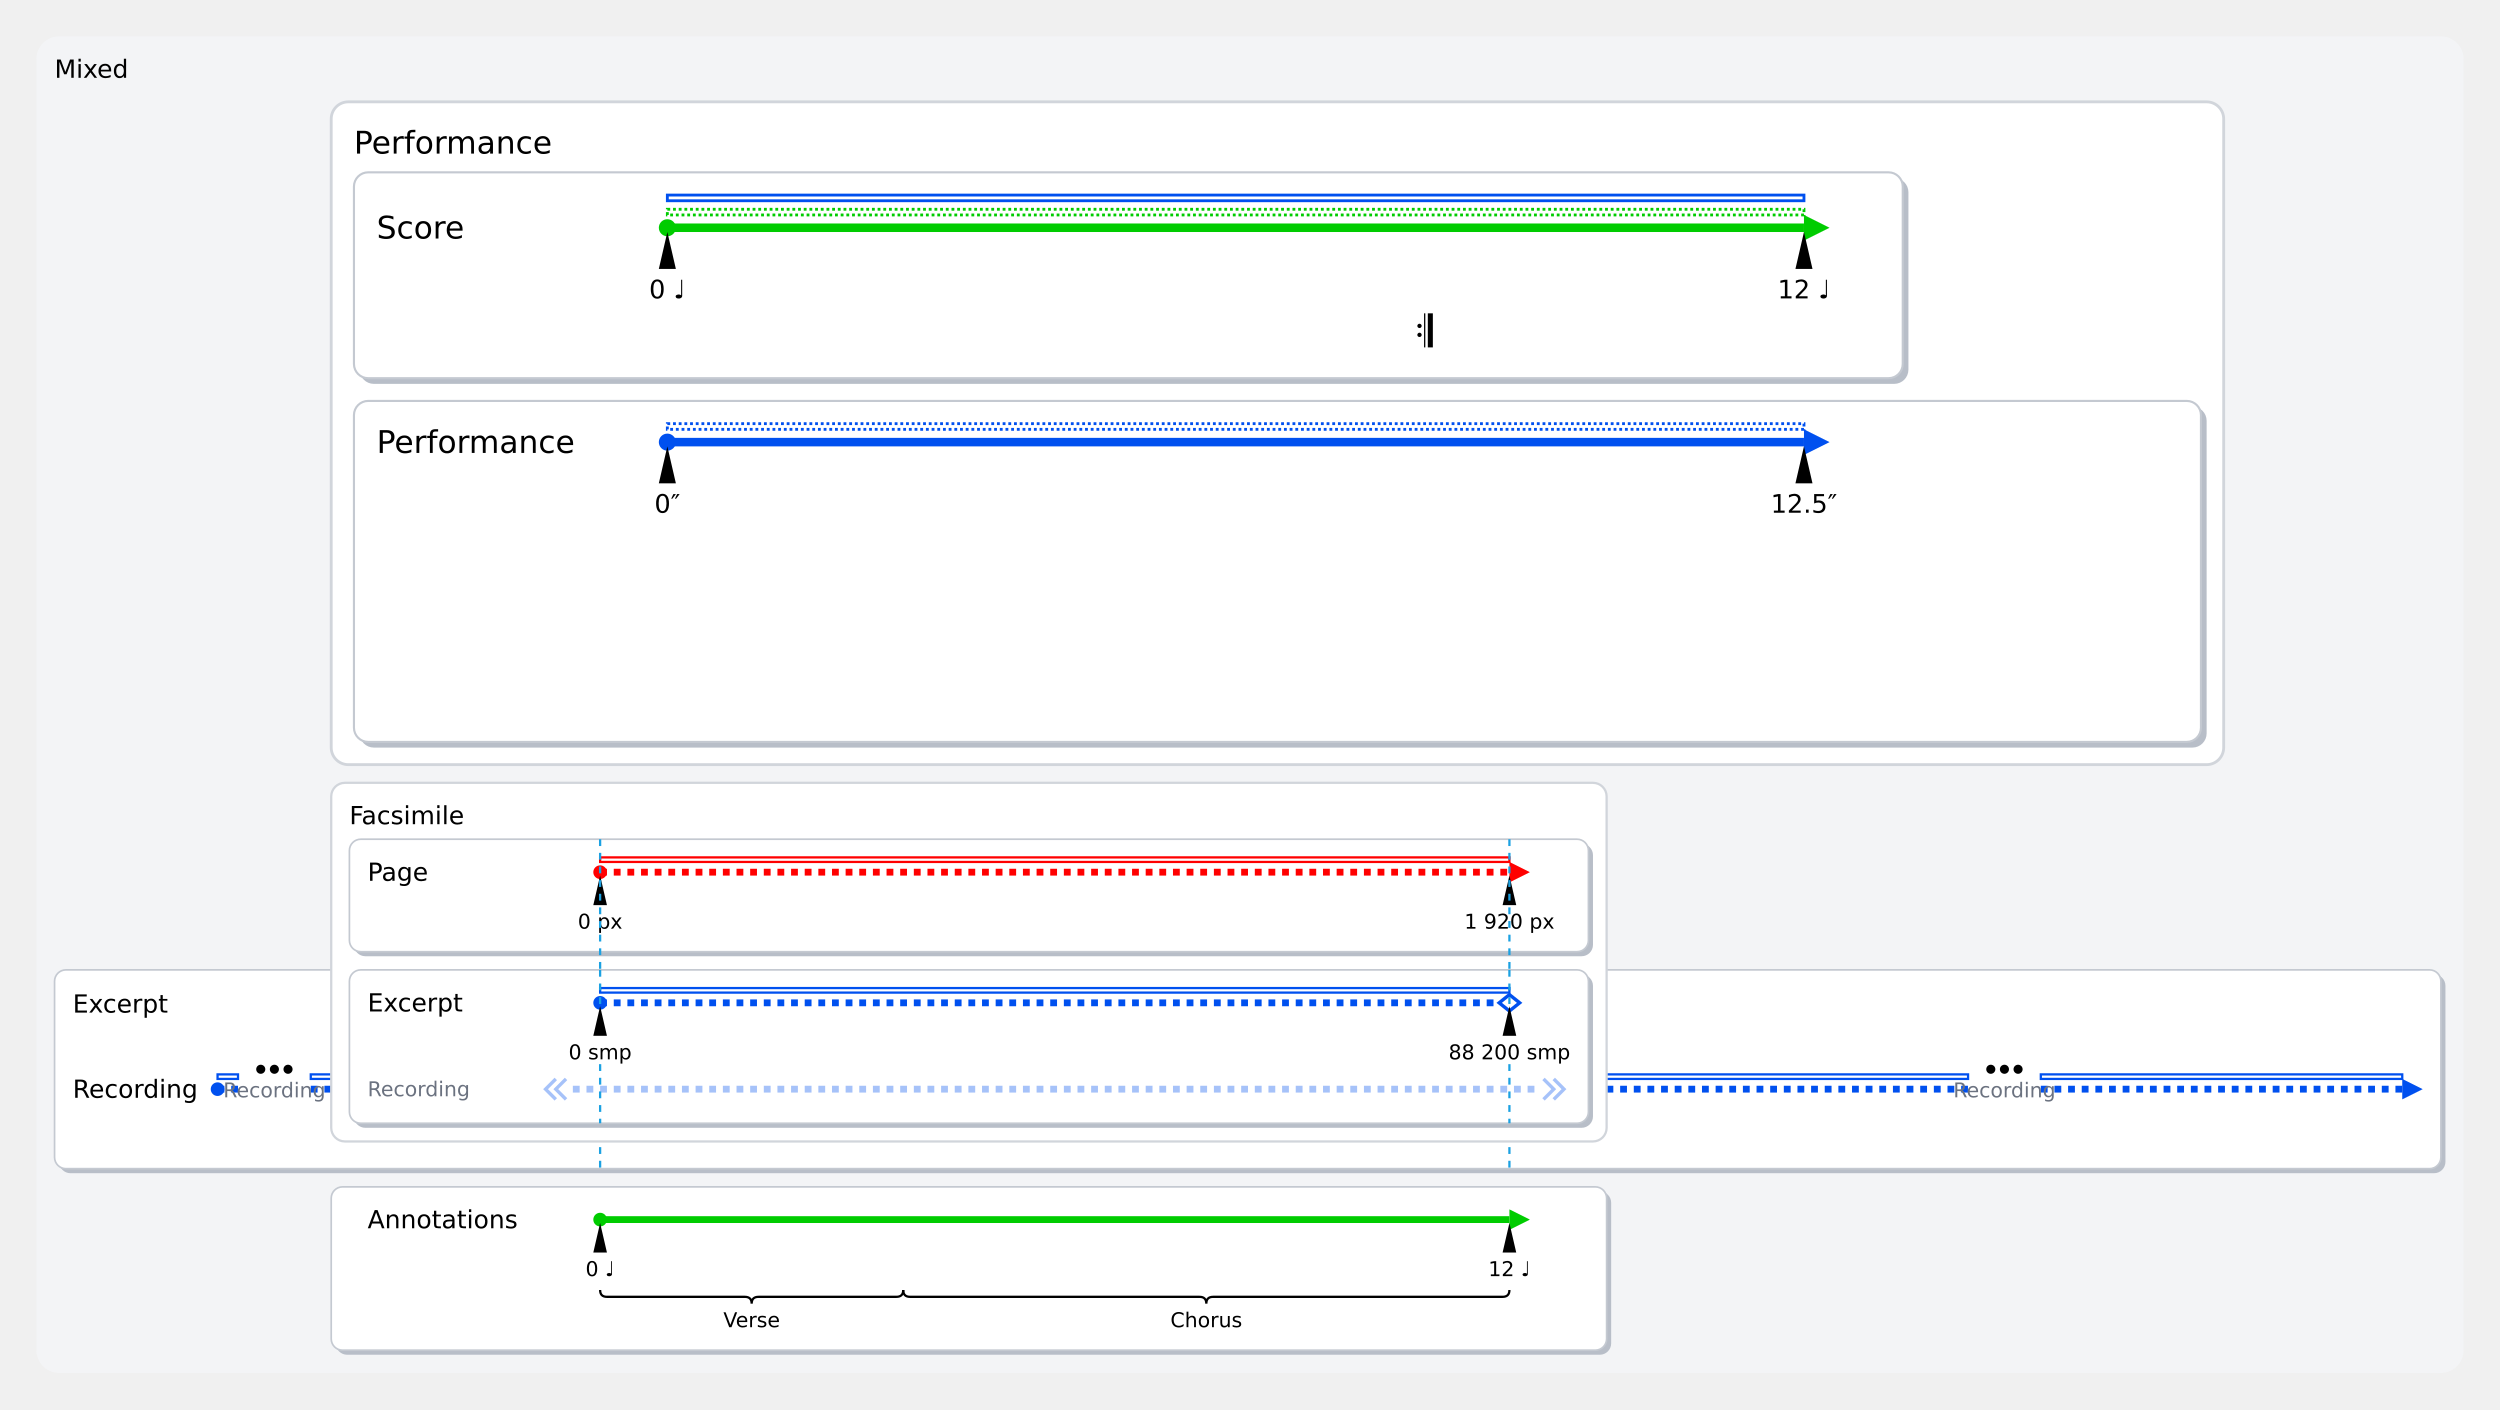
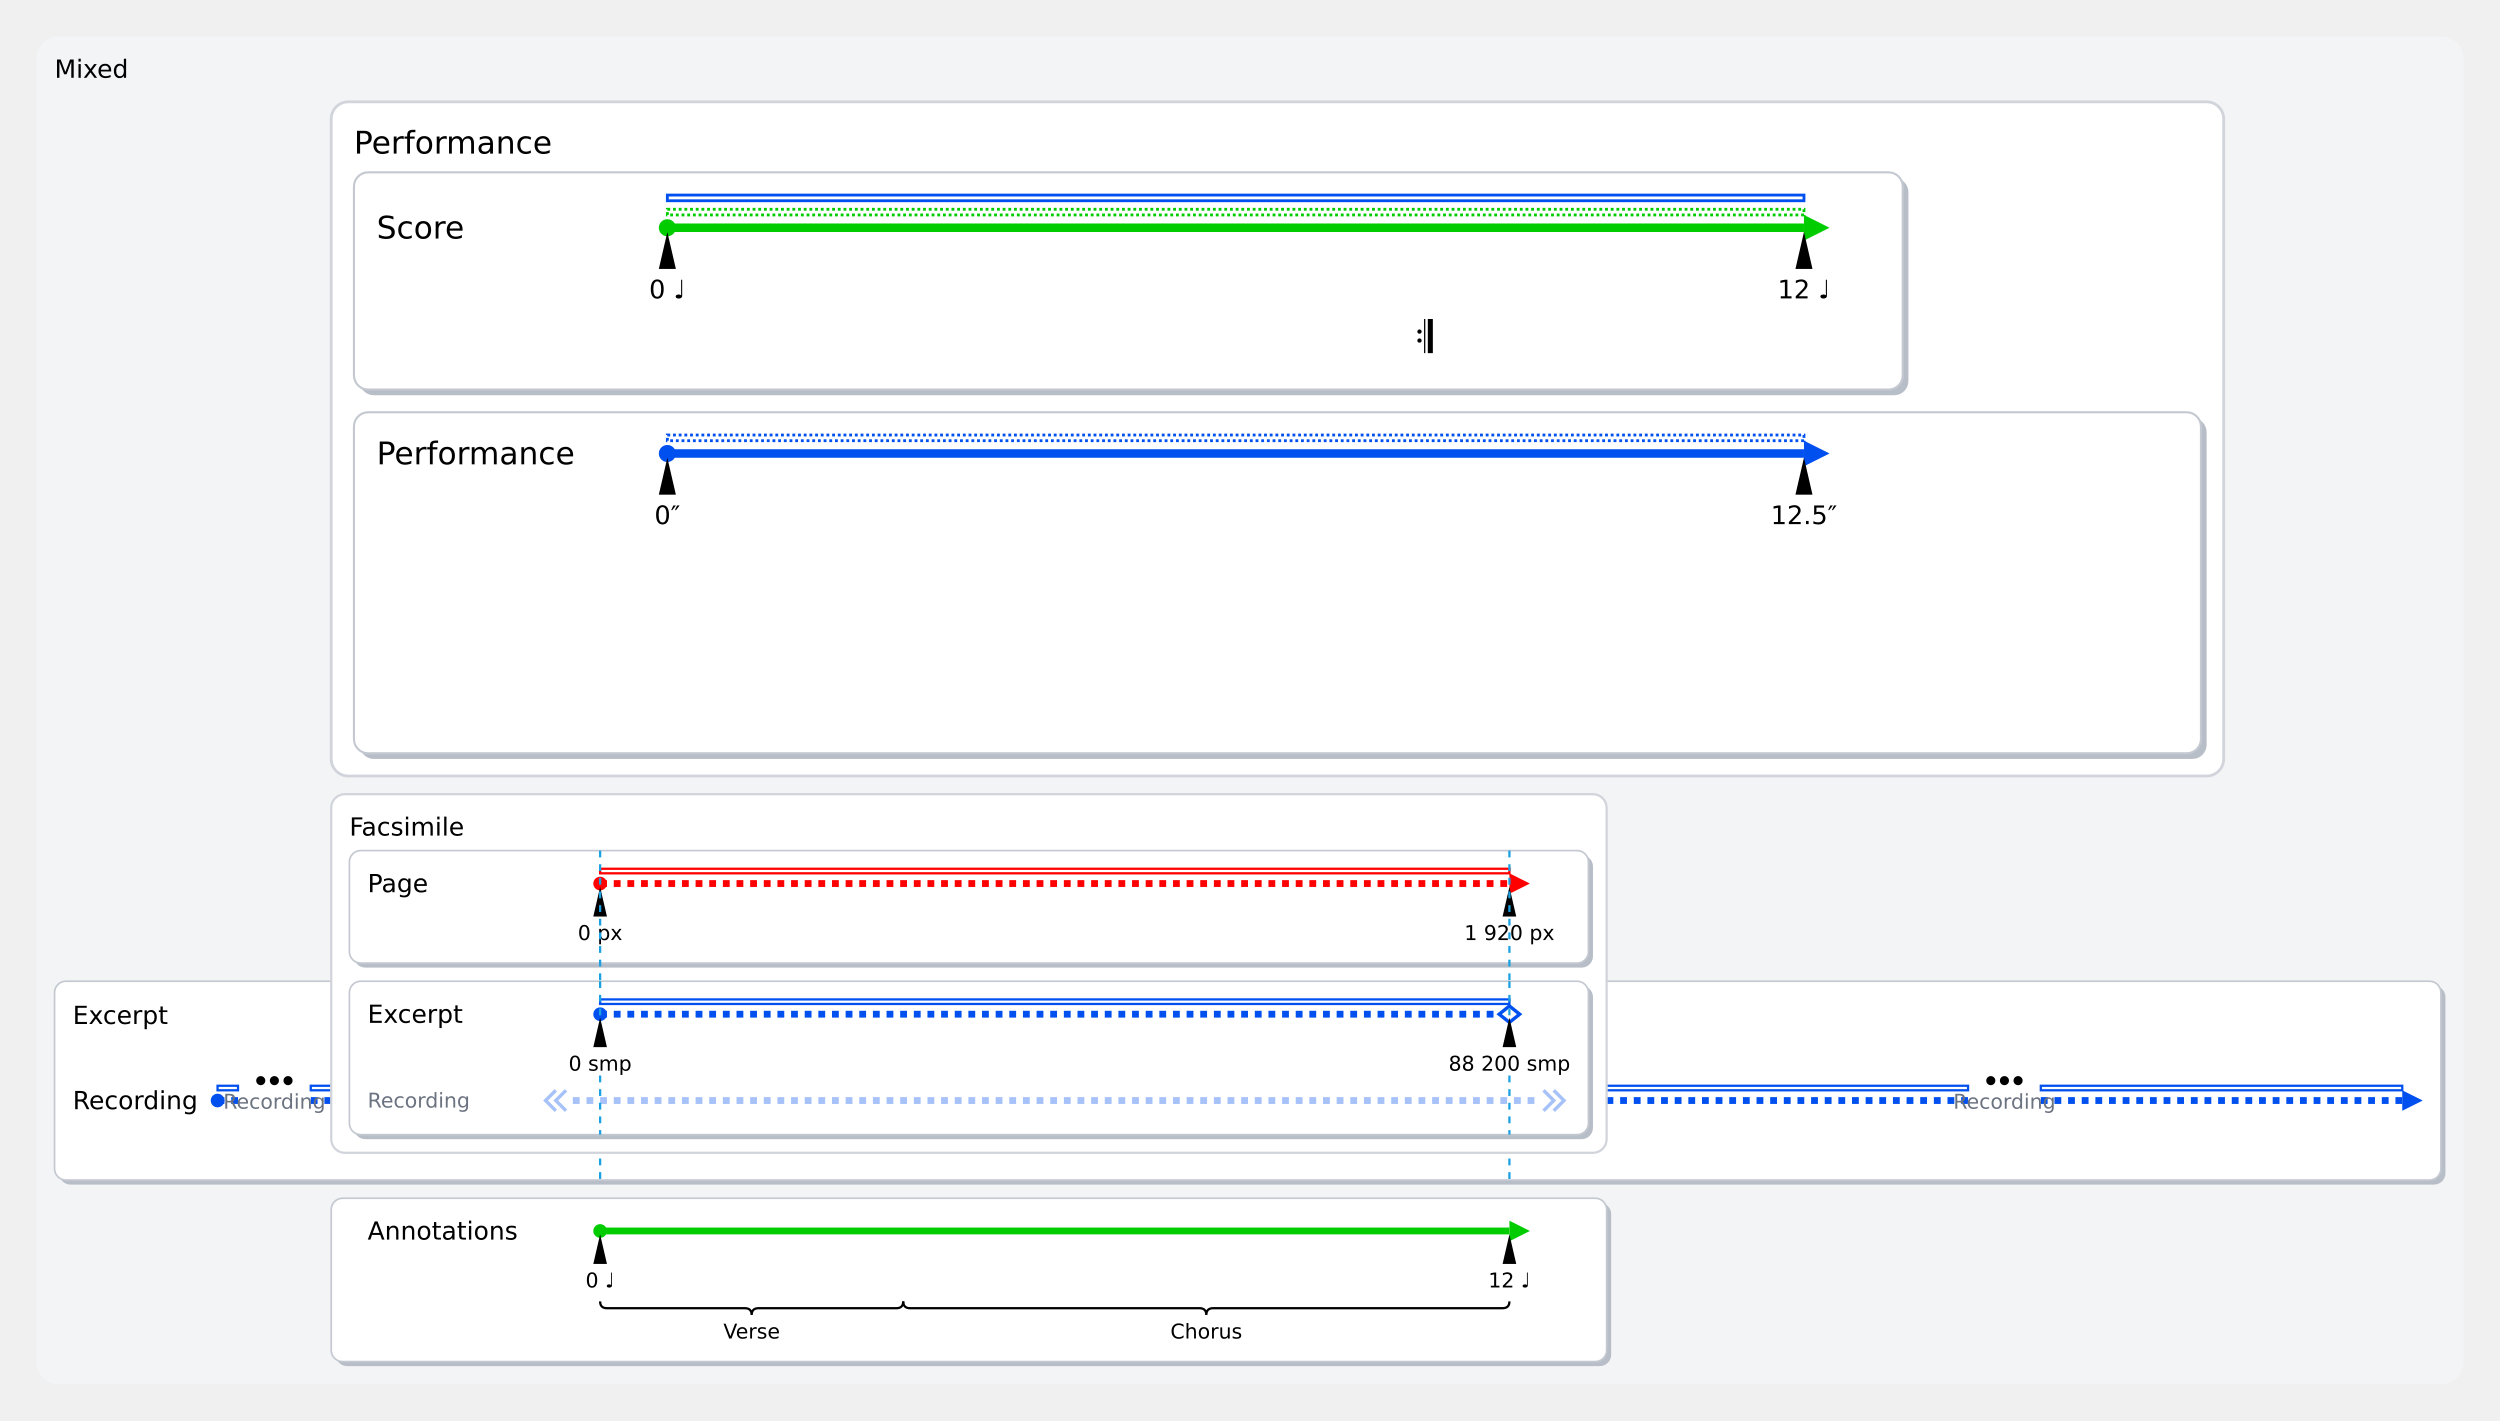
- <svg xmlns="http://www.w3.org/2000/svg" width="1099.756" height="619.957" viewBox="0 0 1099.756 619.957" font-family="DejaVu Sans, Noto Music" text-rendering="geometricPrecision" style="font-kerning:none;font-variant-ligatures:none">
+ <svg xmlns="http://www.w3.org/2000/svg" width="1099.756" height="624.957" viewBox="0 0 1099.756 624.957" font-family="DejaVu Sans, Noto Music" text-rendering="geometricPrecision" style="font-kerning:none;font-variant-ligatures:none">
  <g transform="translate(16 16)">
-     <rect x="0" y="0" width="1067.756" height="587.957" rx="10" fill="#F3F4F6" />
+     <rect x="0" y="0" width="1067.756" height="592.957" rx="10" fill="#F3F4F6" />
    <text data-part="name" x="8" y="18.21" text-anchor="start" font-size="11" fill="#000000">Mixed</text>
-     <rect data-id="recording" data-part="card" x="10" y="412.648" width="1049.756" height="87.453" rx="5" fill="#B8BEC8" />
-     <rect data-id="recording" data-part="card" x="8" y="410.648" width="1049.756" height="87.453" rx="5" fill="#FFFFFF" stroke="#C4C9D1" stroke-width="0.75" />
-     <polygon data-id="cmap_5" points="79.704,456.625 88.701,456.625 88.701,458.625 79.704,458.625" fill="none" stroke="#0050EF" stroke-width="1" />
-     <polygon data-id="cmap_5" points="120.706,456.625 849.753,456.625 849.753,458.625 120.706,458.625" fill="none" stroke="#0050EF" stroke-width="1" />
-     <polygon data-id="cmap_5" points="881.758,456.625 1040.756,456.625 1040.756,458.625 881.758,458.625" fill="none" stroke="#0050EF" stroke-width="1" />
-     <polygon data-id="cmap_6" points="247.995,419.148 647.995,419.148 647.995,421.148 247.995,421.148" fill="none" stroke="#0050EF" stroke-width="1" />
-     <line data-id="recording" x1="79.704" y1="463.125" x2="88.701" y2="463.125" stroke="#0050EF" stroke-width="3" stroke-dasharray="3 3" />
-     <line data-id="recording" x1="120.706" y1="463.125" x2="849.753" y2="463.125" stroke="#0050EF" stroke-width="3" stroke-dasharray="3 3" />
-     <line data-id="recording" x1="881.758" y1="463.125" x2="1040.756" y2="463.125" stroke="#0050EF" stroke-width="3" stroke-dasharray="3 3" />
-     <circle data-id="recording" cx="79.704" cy="463.125" r="3" fill="#0050EF" />
-     <polygon data-id="recording" points="1049.756,463.125 1040.756,458.625 1040.756,467.625" fill="#0050EF" />
-     <line data-id="excerpt" x1="247.995" y1="425.648" x2="643.495" y2="425.648" stroke="#0050EF" stroke-width="3" stroke-dasharray="3 3" />
-     <circle data-id="excerpt" cx="247.995" cy="425.648" r="3" fill="#0050EF" />
-     <polygon data-id="excerpt" points="643.495,425.648 647.995,422.048 652.495,425.648 647.995,429.248" fill="none" stroke="#0050EF" stroke-width="1.5" />
-     <polygon data-id="timestamp_3" points="247.995,427.148 244.995,440.148 250.995,440.148" fill="#000000" />
-     <polygon data-id="timestamp_4" points="647.995,427.148 644.995,440.148 650.995,440.148" fill="#000000" />
-     <text data-id="excerpt" data-part="name" x="16" y="429.457" text-anchor="start" font-size="11" fill="#000000">Excerpt</text>
-     <text data-id="recording" data-part="name" x="16" y="466.933" text-anchor="start" font-size="11" fill="#000000">Recording</text>
-     <text data-id="timestamp_3" data-part="coordinate" x="247.995" y="450.502" text-anchor="middle" font-size="9" fill="#000000">0 smp</text>
-     <text data-id="timestamp_4" data-part="coordinate" x="647.995" y="450.502" text-anchor="middle" font-size="9" fill="#000000">88 200 smp</text>
-     <line data-id="timestamp_3" data-part="line" x1="247.995" y1="410.648" x2="247.995" y2="427.148" stroke="#1BA1E2" stroke-width="1" stroke-dasharray="3 3" />
-     <line data-id="timestamp_3" data-part="line" x1="247.995" y1="452.625" x2="247.995" y2="498.102" stroke="#1BA1E2" stroke-width="1" stroke-dasharray="3 3" />
-     <line data-id="timestamp_4" data-part="line" x1="647.995" y1="410.648" x2="647.995" y2="427.148" stroke="#1BA1E2" stroke-width="1" stroke-dasharray="3 3" />
-     <line data-id="timestamp_4" data-part="line" x1="647.995" y1="452.625" x2="647.995" y2="498.102" stroke="#1BA1E2" stroke-width="1" stroke-dasharray="3 3" />
-     <circle data-id="recording" data-part="elision ellipsis" cx="98.704" cy="454.375" r="2" fill="#000000" />
-     <circle data-id="recording" data-part="elision ellipsis" cx="104.704" cy="454.375" r="2" fill="#000000" />
-     <circle data-id="recording" data-part="elision ellipsis" cx="110.704" cy="454.375" r="2" fill="#000000" />
-     <text data-id="recording" data-part="elision name" x="104.704" y="466.729" text-anchor="middle" font-size="9" fill="#6B7280">Recording</text>
-     <circle data-id="recording" data-part="elision ellipsis" cx="859.756" cy="454.375" r="2" fill="#000000" />
-     <circle data-id="recording" data-part="elision ellipsis" cx="865.756" cy="454.375" r="2" fill="#000000" />
-     <circle data-id="recording" data-part="elision ellipsis" cx="871.756" cy="454.375" r="2" fill="#000000" />
-     <text data-id="recording" data-part="elision name" x="865.756" y="466.729" text-anchor="middle" font-size="9" fill="#6B7280">Recording</text>
-     <rect data-id="group_1" x="129.704" y="28.805" width="832.5" height="291.562" rx="7.5" fill="#FFFFFF" stroke="#D1D5DB" stroke-width="1.25" />
+     <rect data-id="recording" data-part="card" x="10" y="417.648" width="1049.756" height="87.453" rx="5" fill="#B8BEC8" />
+     <rect data-id="recording" data-part="card" x="8" y="415.648" width="1049.756" height="87.453" rx="5" fill="#FFFFFF" stroke="#C4C9D1" stroke-width="0.75" />
+     <polygon data-id="cmap_5" points="79.704,461.625 88.701,461.625 88.701,463.625 79.704,463.625" fill="none" stroke="#0050EF" stroke-width="1" />
+     <polygon data-id="cmap_5" points="120.706,461.625 849.753,461.625 849.753,463.625 120.706,463.625" fill="none" stroke="#0050EF" stroke-width="1" />
+     <polygon data-id="cmap_5" points="881.758,461.625 1040.756,461.625 1040.756,463.625 881.758,463.625" fill="none" stroke="#0050EF" stroke-width="1" />
+     <polygon data-id="cmap_6" points="247.995,424.148 647.995,424.148 647.995,426.148 247.995,426.148" fill="none" stroke="#0050EF" stroke-width="1" />
+     <line data-id="recording" x1="79.704" y1="468.125" x2="88.701" y2="468.125" stroke="#0050EF" stroke-width="3" stroke-dasharray="3 3" />
+     <line data-id="recording" x1="120.706" y1="468.125" x2="849.753" y2="468.125" stroke="#0050EF" stroke-width="3" stroke-dasharray="3 3" />
+     <line data-id="recording" x1="881.758" y1="468.125" x2="1040.756" y2="468.125" stroke="#0050EF" stroke-width="3" stroke-dasharray="3 3" />
+     <circle data-id="recording" cx="79.704" cy="468.125" r="3" fill="#0050EF" />
+     <polygon data-id="recording" points="1049.756,468.125 1040.756,463.625 1040.756,472.625" fill="#0050EF" />
+     <line data-id="excerpt" x1="247.995" y1="430.648" x2="643.495" y2="430.648" stroke="#0050EF" stroke-width="3" stroke-dasharray="3 3" />
+     <circle data-id="excerpt" cx="247.995" cy="430.648" r="3" fill="#0050EF" />
+     <polygon data-id="excerpt" points="643.495,430.648 647.995,427.048 652.495,430.648 647.995,434.248" fill="none" stroke="#0050EF" stroke-width="1.5" />
+     <polygon data-id="timestamp_3" points="247.995,432.148 244.995,445.148 250.995,445.148" fill="#000000" />
+     <polygon data-id="timestamp_4" points="647.995,432.148 644.995,445.148 650.995,445.148" fill="#000000" />
+     <text data-id="excerpt" data-part="name" x="16" y="434.457" text-anchor="start" font-size="11" fill="#000000">Excerpt</text>
+     <text data-id="recording" data-part="name" x="16" y="471.933" text-anchor="start" font-size="11" fill="#000000">Recording</text>
+     <text data-id="timestamp_3" data-part="coordinate" x="247.995" y="455.502" text-anchor="middle" font-size="9" fill="#000000">0 smp</text>
+     <text data-id="timestamp_4" data-part="coordinate" x="647.995" y="455.502" text-anchor="middle" font-size="9" fill="#000000">88 200 smp</text>
+     <line data-id="timestamp_3" data-part="line" x1="247.995" y1="415.648" x2="247.995" y2="432.148" stroke="#1BA1E2" stroke-width="1" stroke-dasharray="3 3" />
+     <line data-id="timestamp_3" data-part="line" x1="247.995" y1="457.625" x2="247.995" y2="503.102" stroke="#1BA1E2" stroke-width="1" stroke-dasharray="3 3" />
+     <line data-id="timestamp_4" data-part="line" x1="647.995" y1="415.648" x2="647.995" y2="432.148" stroke="#1BA1E2" stroke-width="1" stroke-dasharray="3 3" />
+     <line data-id="timestamp_4" data-part="line" x1="647.995" y1="457.625" x2="647.995" y2="503.102" stroke="#1BA1E2" stroke-width="1" stroke-dasharray="3 3" />
+     <circle data-id="recording" data-part="elision ellipsis" cx="98.704" cy="459.375" r="2" fill="#000000" />
+     <circle data-id="recording" data-part="elision ellipsis" cx="104.704" cy="459.375" r="2" fill="#000000" />
+     <circle data-id="recording" data-part="elision ellipsis" cx="110.704" cy="459.375" r="2" fill="#000000" />
+     <text data-id="recording" data-part="elision name" x="104.704" y="471.729" text-anchor="middle" font-size="9" fill="#6B7280">Recording</text>
+     <circle data-id="recording" data-part="elision ellipsis" cx="859.756" cy="459.375" r="2" fill="#000000" />
+     <circle data-id="recording" data-part="elision ellipsis" cx="865.756" cy="459.375" r="2" fill="#000000" />
+     <circle data-id="recording" data-part="elision ellipsis" cx="871.756" cy="459.375" r="2" fill="#000000" />
+     <text data-id="recording" data-part="elision name" x="865.756" y="471.729" text-anchor="middle" font-size="9" fill="#6B7280">Recording</text>
+     <rect data-id="group_1" x="129.704" y="28.805" width="832.5" height="296.562" rx="7.5" fill="#FFFFFF" stroke="#D1D5DB" stroke-width="1.25" />
    <text data-id="group_1" data-part="name" x="139.704" y="51.568" text-anchor="start" font-size="13.75" fill="#000000">Performance</text>
-     <rect data-id="score" data-part="card" x="142.204" y="62.31" width="681.315" height="90.557" rx="6.25" fill="#B8BEC8" />
-     <rect data-id="score" data-part="card" x="139.704" y="59.81" width="681.315" height="90.557" rx="6.25" fill="#FFFFFF" stroke="#C4C9D1" stroke-width="0.938" />
+     <rect data-id="score" data-part="card" x="142.204" y="62.31" width="681.315" height="95.557" rx="6.25" fill="#B8BEC8" />
+     <rect data-id="score" data-part="card" x="139.704" y="59.81" width="681.315" height="95.557" rx="6.25" fill="#FFFFFF" stroke="#C4C9D1" stroke-width="0.938" />
    <polygon data-id="cmap_1" points="277.568,76.061 777.568,76.061 777.568,78.561 277.568,78.561" fill="none" stroke="#00CC00" stroke-width="1.25" stroke-dasharray="1.25 1.25" />
    <polygon data-id="cmap_2" points="277.568,69.811 777.568,69.811 777.568,72.311 277.568,72.311" fill="none" stroke="#0050EF" stroke-width="1.25" />
    <line data-id="score" x1="277.568" y1="84.186" x2="777.568" y2="84.186" stroke="#00CC00" stroke-width="3.75" />
    <circle data-id="score" cx="277.568" cy="84.186" r="3.75" fill="#00CC00" />
    <polygon data-id="score" points="788.818,84.186 777.568,78.561 777.568,89.811" fill="#00CC00" />
    <polygon data-id="timestamp_9" points="277.568,86.061 273.818,102.311 281.318,102.311" fill="#000000" />
    <polygon data-id="timestamp_10" points="777.568,86.061 773.818,102.311 781.318,102.311" fill="#000000" />
    <text data-id="score" data-part="name" x="149.704" y="88.946" text-anchor="start" font-size="13.75" fill="#000000">Score</text>
    <text data-id="timestamp_9" data-part="coordinate" x="277.568" y="115.253" text-anchor="middle" font-size="11.25" fill="#000000">0 ♩</text>
    <text data-id="timestamp_10" data-part="coordinate" x="777.568" y="115.253" text-anchor="middle" font-size="11.25" fill="#000000">12 ♩</text>
-     <text data-id="jump_1" data-part="symbol" x="610.901" y="136.83" text-anchor="middle" font-size="15" fill="#000000">𝄇</text>
-     <rect data-id="performance" data-part="card" x="142.204" y="162.867" width="812.5" height="150" rx="6.25" fill="#B8BEC8" />
-     <rect data-id="performance" data-part="card" x="139.704" y="160.367" width="812.5" height="150" rx="6.25" fill="#FFFFFF" stroke="#C4C9D1" stroke-width="0.938" />
-     <polygon data-id="cmap_3" points="277.568,170.367 777.568,170.367 777.568,172.867 277.568,172.867" fill="none" stroke="#0050EF" stroke-width="1.25" stroke-dasharray="1.25 1.25" />
-     <line data-id="performance" x1="277.568" y1="178.492" x2="777.568" y2="178.492" stroke="#0050EF" stroke-width="3.75" />
-     <circle data-id="performance" cx="277.568" cy="178.492" r="3.75" fill="#0050EF" />
-     <polygon data-id="performance" points="788.818,178.492 777.568,172.867 777.568,184.117" fill="#0050EF" />
-     <polygon data-id="timestamp_7" points="277.568,180.367 273.818,196.617 281.318,196.617" fill="#000000" />
-     <polygon data-id="timestamp_8" points="777.568,180.367 773.818,196.617 781.318,196.617" fill="#000000" />
-     <text data-id="performance" data-part="name" x="149.704" y="183.252" text-anchor="start" font-size="13.75" fill="#000000">Performance</text>
-     <text data-id="timestamp_7" data-part="coordinate" x="277.568" y="209.56" text-anchor="middle" font-size="11.25" fill="#000000">0″</text>
-     <text data-id="timestamp_8" data-part="coordinate" x="777.568" y="209.56" text-anchor="middle" font-size="11.25" fill="#000000">12.5″</text>
-     <rect data-id="group_2" x="129.704" y="328.367" width="561.052" height="157.758" rx="6" fill="#FFFFFF" stroke="#D1D5DB" stroke-width="1" />
-     <text data-id="group_2" data-part="name" x="137.704" y="346.578" text-anchor="start" font-size="11" fill="#000000">Facsimile</text>
-     <rect data-id="page" data-part="card" x="139.704" y="355.172" width="545.052" height="49.477" rx="5" fill="#B8BEC8" />
-     <rect data-id="page" data-part="card" x="137.704" y="353.172" width="545.052" height="49.477" rx="5" fill="#FFFFFF" stroke="#C4C9D1" stroke-width="0.75" />
-     <polygon data-id="cmap_4" points="247.995,361.172 647.995,361.172 647.995,363.172 247.995,363.172" fill="none" stroke="#FF0000" stroke-width="1" />
-     <line data-id="page" x1="247.995" y1="367.672" x2="647.995" y2="367.672" stroke="#FF0000" stroke-width="3" stroke-dasharray="3 3" />
-     <circle data-id="page" cx="247.995" cy="367.672" r="3" fill="#FF0000" />
-     <polygon data-id="page" points="656.995,367.672 647.995,363.172 647.995,372.172" fill="#FF0000" />
-     <polygon data-id="timestamp_5" points="247.995,369.172 244.995,382.172 250.995,382.172" fill="#000000" />
-     <polygon data-id="timestamp_6" points="647.995,369.172 644.995,382.172 650.995,382.172" fill="#000000" />
-     <text data-id="page" data-part="name" x="145.704" y="371.48" text-anchor="start" font-size="11" fill="#000000">Page</text>
-     <text data-id="timestamp_5" data-part="coordinate" x="247.995" y="392.526" text-anchor="middle" font-size="9" fill="#000000">0 px</text>
-     <text data-id="timestamp_6" data-part="coordinate" x="647.995" y="392.526" text-anchor="middle" font-size="9" fill="#000000">1 920 px</text>
-     <rect data-id="excerpt" data-part="card" x="139.704" y="412.648" width="545.052" height="67.477" rx="5" fill="#B8BEC8" />
-     <rect data-id="excerpt" data-part="card" x="137.704" y="410.648" width="545.052" height="67.477" rx="5" fill="#FFFFFF" stroke="#C4C9D1" stroke-width="0.75" />
-     <polygon data-id="cmap_6" points="247.995,418.648 647.995,418.648 647.995,420.648 247.995,420.648" fill="none" stroke="#0050EF" stroke-width="1" />
-     <line data-id="recording" x1="235.995" y1="463.125" x2="659.995" y2="463.125" stroke="#0050EF" stroke-width="3" stroke-dasharray="3 3" opacity="0.35" />
-     <polyline data-id="recording" points="232.995,458.625 228.495,463.125 232.995,467.625" fill="none" stroke="#0050EF" stroke-width="1.5" opacity="0.35" />
-     <polyline data-id="recording" points="228.495,458.625 223.995,463.125 228.495,467.625" fill="none" stroke="#0050EF" stroke-width="1.5" opacity="0.35" />
-     <polyline data-id="recording" points="662.995,458.625 667.495,463.125 662.995,467.625" fill="none" stroke="#0050EF" stroke-width="1.5" opacity="0.35" />
-     <polyline data-id="recording" points="667.495,458.625 671.995,463.125 667.495,467.625" fill="none" stroke="#0050EF" stroke-width="1.5" opacity="0.35" />
-     <line data-id="excerpt" x1="247.995" y1="425.148" x2="643.495" y2="425.148" stroke="#0050EF" stroke-width="3" stroke-dasharray="3 3" />
-     <circle data-id="excerpt" cx="247.995" cy="425.148" r="3" fill="#0050EF" />
-     <polygon data-id="excerpt" points="643.495,425.148 647.995,421.548 652.495,425.148 647.995,428.748" fill="none" stroke="#0050EF" stroke-width="1.5" />
-     <polygon data-id="timestamp_3" points="247.995,426.648 244.995,439.648 250.995,439.648" fill="#000000" />
-     <polygon data-id="timestamp_4" points="647.995,426.648 644.995,439.648 650.995,439.648" fill="#000000" />
-     <text data-id="recording" data-part="name" x="145.704" y="466.241" text-anchor="start" font-size="9" fill="#6B7280">Recording</text>
-     <text data-id="excerpt" data-part="name" x="145.704" y="428.957" text-anchor="start" font-size="11" fill="#000000">Excerpt</text>
-     <text data-id="timestamp_3" data-part="coordinate" x="247.995" y="450.002" text-anchor="middle" font-size="9" fill="#000000">0 smp</text>
-     <text data-id="timestamp_4" data-part="coordinate" x="647.995" y="450.002" text-anchor="middle" font-size="9" fill="#000000">88 200 smp</text>
-     <line data-id="timestamp_3" data-part="line" x1="247.995" y1="410.648" x2="247.995" y2="426.648" stroke="#1BA1E2" stroke-width="1" stroke-dasharray="3 3" />
-     <line data-id="timestamp_3" data-part="line" x1="247.995" y1="452.125" x2="247.995" y2="478.125" stroke="#1BA1E2" stroke-width="1" stroke-dasharray="3 3" />
-     <line data-id="timestamp_4" data-part="line" x1="647.995" y1="410.648" x2="647.995" y2="426.648" stroke="#1BA1E2" stroke-width="1" stroke-dasharray="3 3" />
-     <line data-id="timestamp_4" data-part="line" x1="647.995" y1="452.125" x2="647.995" y2="478.125" stroke="#1BA1E2" stroke-width="1" stroke-dasharray="3 3" />
-     <rect data-id="annotations" data-part="card" x="131.704" y="508.102" width="561.052" height="71.856" rx="5" fill="#B8BEC8" />
-     <rect data-id="annotations" data-part="card" x="129.704" y="506.102" width="561.052" height="71.856" rx="5" fill="#FFFFFF" stroke="#C4C9D1" stroke-width="0.75" />
-     <path data-id="region_1" d="M247.995 551.481Q247.995 554.481 250.995 554.481L311.662 554.481Q314.662 554.481 314.662 557.481Q314.662 554.481 317.662 554.481L378.329 554.481Q381.329 554.481 381.329 551.481" fill="none" stroke="#000000" stroke-width="1" />
-     <path data-id="region_2" d="M381.329 551.481Q381.329 554.481 384.329 554.481L511.662 554.481Q514.662 554.481 514.662 557.481Q514.662 554.481 517.662 554.481L644.995 554.481Q647.995 554.481 647.995 551.481" fill="none" stroke="#000000" stroke-width="1" />
-     <line data-id="annotations" x1="247.995" y1="520.504" x2="647.995" y2="520.504" stroke="#00CC00" stroke-width="3" />
-     <circle data-id="annotations" cx="247.995" cy="520.504" r="3" fill="#00CC00" />
-     <polygon data-id="annotations" points="656.995,520.504 647.995,516.004 647.995,525.004" fill="#00CC00" />
-     <polygon data-id="timestamp_1" points="247.995,522.004 244.995,535.004 250.995,535.004" fill="#000000" />
-     <polygon data-id="timestamp_2" points="647.995,522.004 644.995,535.004 650.995,535.004" fill="#000000" />
-     <text data-id="annotations" data-part="name" x="145.704" y="524.312" text-anchor="start" font-size="11" fill="#000000">Annotations</text>
-     <text data-id="timestamp_1" data-part="coordinate" x="247.995" y="545.358" text-anchor="middle" font-size="9" fill="#000000">0 ♩</text>
-     <text data-id="timestamp_2" data-part="coordinate" x="647.995" y="545.358" text-anchor="middle" font-size="9" fill="#000000">12 ♩</text>
-     <text data-id="region_1" data-part="label" x="314.662" y="567.835" text-anchor="middle" font-size="9" fill="#000000">Verse</text>
-     <text data-id="region_2" data-part="label" x="514.662" y="567.835" text-anchor="middle" font-size="9" fill="#000000">Chorus</text>
-     <line data-id="timestamp_3" data-part="line" x1="247.995" y1="353.172" x2="247.995" y2="410.648" stroke="#1BA1E2" stroke-width="1" stroke-dasharray="3 3" />
-     <line data-id="timestamp_4" data-part="line" x1="647.995" y1="353.172" x2="647.995" y2="410.648" stroke="#1BA1E2" stroke-width="1" stroke-dasharray="3 3" />
+     <text data-id="jump_1" data-part="symbol" x="610.901" y="139.33" text-anchor="middle" font-size="15" fill="#000000">𝄇</text>
+     <rect data-id="performance" data-part="card" x="142.204" y="167.867" width="812.5" height="150" rx="6.25" fill="#B8BEC8" />
+     <rect data-id="performance" data-part="card" x="139.704" y="165.367" width="812.5" height="150" rx="6.25" fill="#FFFFFF" stroke="#C4C9D1" stroke-width="0.938" />
+     <polygon data-id="cmap_3" points="277.568,175.367 777.568,175.367 777.568,177.867 277.568,177.867" fill="none" stroke="#0050EF" stroke-width="1.25" stroke-dasharray="1.25 1.25" />
+     <line data-id="performance" x1="277.568" y1="183.492" x2="777.568" y2="183.492" stroke="#0050EF" stroke-width="3.75" />
+     <circle data-id="performance" cx="277.568" cy="183.492" r="3.75" fill="#0050EF" />
+     <polygon data-id="performance" points="788.818,183.492 777.568,177.867 777.568,189.117" fill="#0050EF" />
+     <polygon data-id="timestamp_7" points="277.568,185.367 273.818,201.617 281.318,201.617" fill="#000000" />
+     <polygon data-id="timestamp_8" points="777.568,185.367 773.818,201.617 781.318,201.617" fill="#000000" />
+     <text data-id="performance" data-part="name" x="149.704" y="188.252" text-anchor="start" font-size="13.75" fill="#000000">Performance</text>
+     <text data-id="timestamp_7" data-part="coordinate" x="277.568" y="214.56" text-anchor="middle" font-size="11.25" fill="#000000">0″</text>
+     <text data-id="timestamp_8" data-part="coordinate" x="777.568" y="214.56" text-anchor="middle" font-size="11.25" fill="#000000">12.5″</text>
+     <rect data-id="group_2" x="129.704" y="333.367" width="561.052" height="157.758" rx="6" fill="#FFFFFF" stroke="#D1D5DB" stroke-width="1" />
+     <text data-id="group_2" data-part="name" x="137.704" y="351.578" text-anchor="start" font-size="11" fill="#000000">Facsimile</text>
+     <rect data-id="page" data-part="card" x="139.704" y="360.172" width="545.052" height="49.477" rx="5" fill="#B8BEC8" />
+     <rect data-id="page" data-part="card" x="137.704" y="358.172" width="545.052" height="49.477" rx="5" fill="#FFFFFF" stroke="#C4C9D1" stroke-width="0.75" />
+     <polygon data-id="cmap_4" points="247.995,366.172 647.995,366.172 647.995,368.172 247.995,368.172" fill="none" stroke="#FF0000" stroke-width="1" />
+     <line data-id="page" x1="247.995" y1="372.672" x2="647.995" y2="372.672" stroke="#FF0000" stroke-width="3" stroke-dasharray="3 3" />
+     <circle data-id="page" cx="247.995" cy="372.672" r="3" fill="#FF0000" />
+     <polygon data-id="page" points="656.995,372.672 647.995,368.172 647.995,377.172" fill="#FF0000" />
+     <polygon data-id="timestamp_5" points="247.995,374.172 244.995,387.172 250.995,387.172" fill="#000000" />
+     <polygon data-id="timestamp_6" points="647.995,374.172 644.995,387.172 650.995,387.172" fill="#000000" />
+     <text data-id="page" data-part="name" x="145.704" y="376.48" text-anchor="start" font-size="11" fill="#000000">Page</text>
+     <text data-id="timestamp_5" data-part="coordinate" x="247.995" y="397.526" text-anchor="middle" font-size="9" fill="#000000">0 px</text>
+     <text data-id="timestamp_6" data-part="coordinate" x="647.995" y="397.526" text-anchor="middle" font-size="9" fill="#000000">1 920 px</text>
+     <rect data-id="excerpt" data-part="card" x="139.704" y="417.648" width="545.052" height="67.477" rx="5" fill="#B8BEC8" />
+     <rect data-id="excerpt" data-part="card" x="137.704" y="415.648" width="545.052" height="67.477" rx="5" fill="#FFFFFF" stroke="#C4C9D1" stroke-width="0.75" />
+     <polygon data-id="cmap_6" points="247.995,423.648 647.995,423.648 647.995,425.648 247.995,425.648" fill="none" stroke="#0050EF" stroke-width="1" />
+     <line data-id="recording" x1="235.995" y1="468.125" x2="659.995" y2="468.125" stroke="#0050EF" stroke-width="3" stroke-dasharray="3 3" opacity="0.35" />
+     <polyline data-id="recording" points="232.995,463.625 228.495,468.125 232.995,472.625" fill="none" stroke="#0050EF" stroke-width="1.5" opacity="0.35" />
+     <polyline data-id="recording" points="228.495,463.625 223.995,468.125 228.495,472.625" fill="none" stroke="#0050EF" stroke-width="1.5" opacity="0.35" />
+     <polyline data-id="recording" points="662.995,463.625 667.495,468.125 662.995,472.625" fill="none" stroke="#0050EF" stroke-width="1.5" opacity="0.35" />
+     <polyline data-id="recording" points="667.495,463.625 671.995,468.125 667.495,472.625" fill="none" stroke="#0050EF" stroke-width="1.5" opacity="0.35" />
+     <line data-id="excerpt" x1="247.995" y1="430.148" x2="643.495" y2="430.148" stroke="#0050EF" stroke-width="3" stroke-dasharray="3 3" />
+     <circle data-id="excerpt" cx="247.995" cy="430.148" r="3" fill="#0050EF" />
+     <polygon data-id="excerpt" points="643.495,430.148 647.995,426.548 652.495,430.148 647.995,433.748" fill="none" stroke="#0050EF" stroke-width="1.5" />
+     <polygon data-id="timestamp_3" points="247.995,431.648 244.995,444.648 250.995,444.648" fill="#000000" />
+     <polygon data-id="timestamp_4" points="647.995,431.648 644.995,444.648 650.995,444.648" fill="#000000" />
+     <text data-id="recording" data-part="name" x="145.704" y="471.241" text-anchor="start" font-size="9" fill="#6B7280">Recording</text>
+     <text data-id="excerpt" data-part="name" x="145.704" y="433.957" text-anchor="start" font-size="11" fill="#000000">Excerpt</text>
+     <text data-id="timestamp_3" data-part="coordinate" x="247.995" y="455.002" text-anchor="middle" font-size="9" fill="#000000">0 smp</text>
+     <text data-id="timestamp_4" data-part="coordinate" x="647.995" y="455.002" text-anchor="middle" font-size="9" fill="#000000">88 200 smp</text>
+     <line data-id="timestamp_3" data-part="line" x1="247.995" y1="415.648" x2="247.995" y2="431.648" stroke="#1BA1E2" stroke-width="1" stroke-dasharray="3 3" />
+     <line data-id="timestamp_3" data-part="line" x1="247.995" y1="457.125" x2="247.995" y2="483.125" stroke="#1BA1E2" stroke-width="1" stroke-dasharray="3 3" />
+     <line data-id="timestamp_4" data-part="line" x1="647.995" y1="415.648" x2="647.995" y2="431.648" stroke="#1BA1E2" stroke-width="1" stroke-dasharray="3 3" />
+     <line data-id="timestamp_4" data-part="line" x1="647.995" y1="457.125" x2="647.995" y2="483.125" stroke="#1BA1E2" stroke-width="1" stroke-dasharray="3 3" />
+     <rect data-id="annotations" data-part="card" x="131.704" y="513.102" width="561.052" height="71.856" rx="5" fill="#B8BEC8" />
+     <rect data-id="annotations" data-part="card" x="129.704" y="511.102" width="561.052" height="71.856" rx="5" fill="#FFFFFF" stroke="#C4C9D1" stroke-width="0.75" />
+     <path data-id="region_1" d="M247.995 556.481Q247.995 559.481 250.995 559.481L311.662 559.481Q314.662 559.481 314.662 562.481Q314.662 559.481 317.662 559.481L378.329 559.481Q381.329 559.481 381.329 556.481" fill="none" stroke="#000000" stroke-width="1" />
+     <path data-id="region_2" d="M381.329 556.481Q381.329 559.481 384.329 559.481L511.662 559.481Q514.662 559.481 514.662 562.481Q514.662 559.481 517.662 559.481L644.995 559.481Q647.995 559.481 647.995 556.481" fill="none" stroke="#000000" stroke-width="1" />
+     <line data-id="annotations" x1="247.995" y1="525.504" x2="647.995" y2="525.504" stroke="#00CC00" stroke-width="3" />
+     <circle data-id="annotations" cx="247.995" cy="525.504" r="3" fill="#00CC00" />
+     <polygon data-id="annotations" points="656.995,525.504 647.995,521.004 647.995,530.004" fill="#00CC00" />
+     <polygon data-id="timestamp_1" points="247.995,527.004 244.995,540.004 250.995,540.004" fill="#000000" />
+     <polygon data-id="timestamp_2" points="647.995,527.004 644.995,540.004 650.995,540.004" fill="#000000" />
+     <text data-id="annotations" data-part="name" x="145.704" y="529.312" text-anchor="start" font-size="11" fill="#000000">Annotations</text>
+     <text data-id="timestamp_1" data-part="coordinate" x="247.995" y="550.358" text-anchor="middle" font-size="9" fill="#000000">0 ♩</text>
+     <text data-id="timestamp_2" data-part="coordinate" x="647.995" y="550.358" text-anchor="middle" font-size="9" fill="#000000">12 ♩</text>
+     <text data-id="region_1" data-part="label" x="314.662" y="572.835" text-anchor="middle" font-size="9" fill="#000000">Verse</text>
+     <text data-id="region_2" data-part="label" x="514.662" y="572.835" text-anchor="middle" font-size="9" fill="#000000">Chorus</text>
+     <line data-id="timestamp_3" data-part="line" x1="247.995" y1="358.172" x2="247.995" y2="415.648" stroke="#1BA1E2" stroke-width="1" stroke-dasharray="3 3" />
+     <line data-id="timestamp_4" data-part="line" x1="647.995" y1="358.172" x2="647.995" y2="415.648" stroke="#1BA1E2" stroke-width="1" stroke-dasharray="3 3" />
  </g>
</svg>
